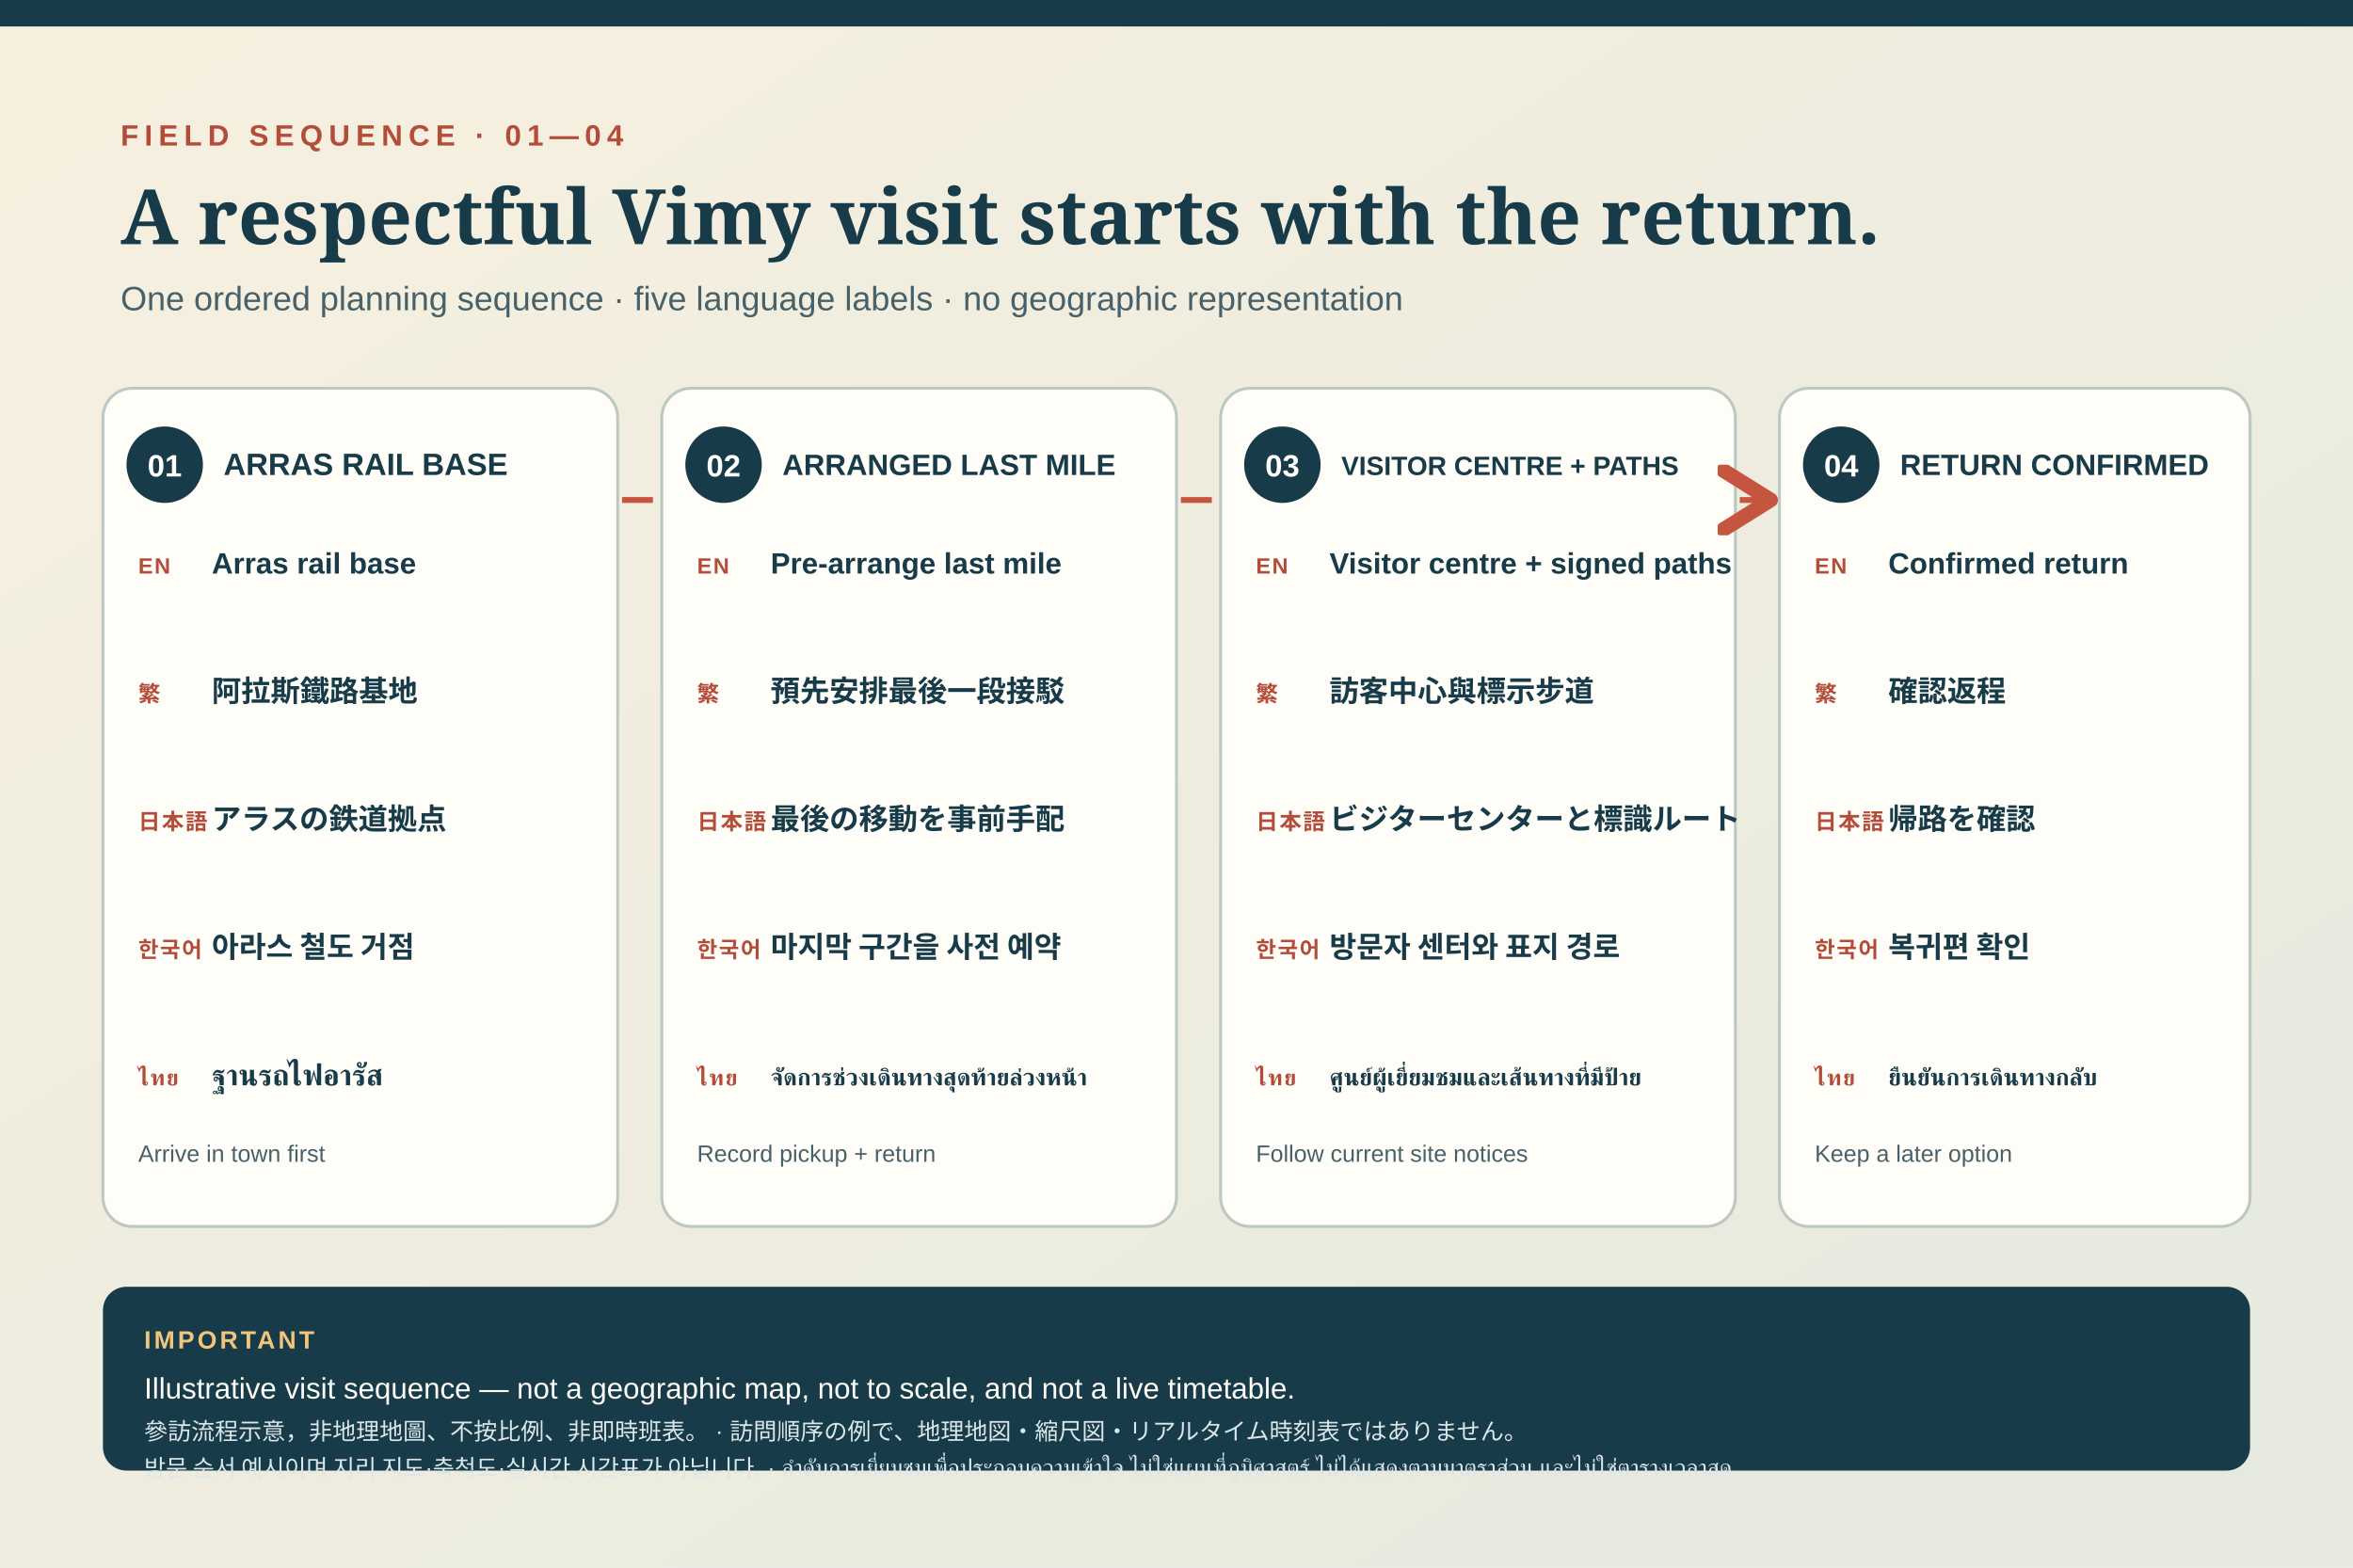
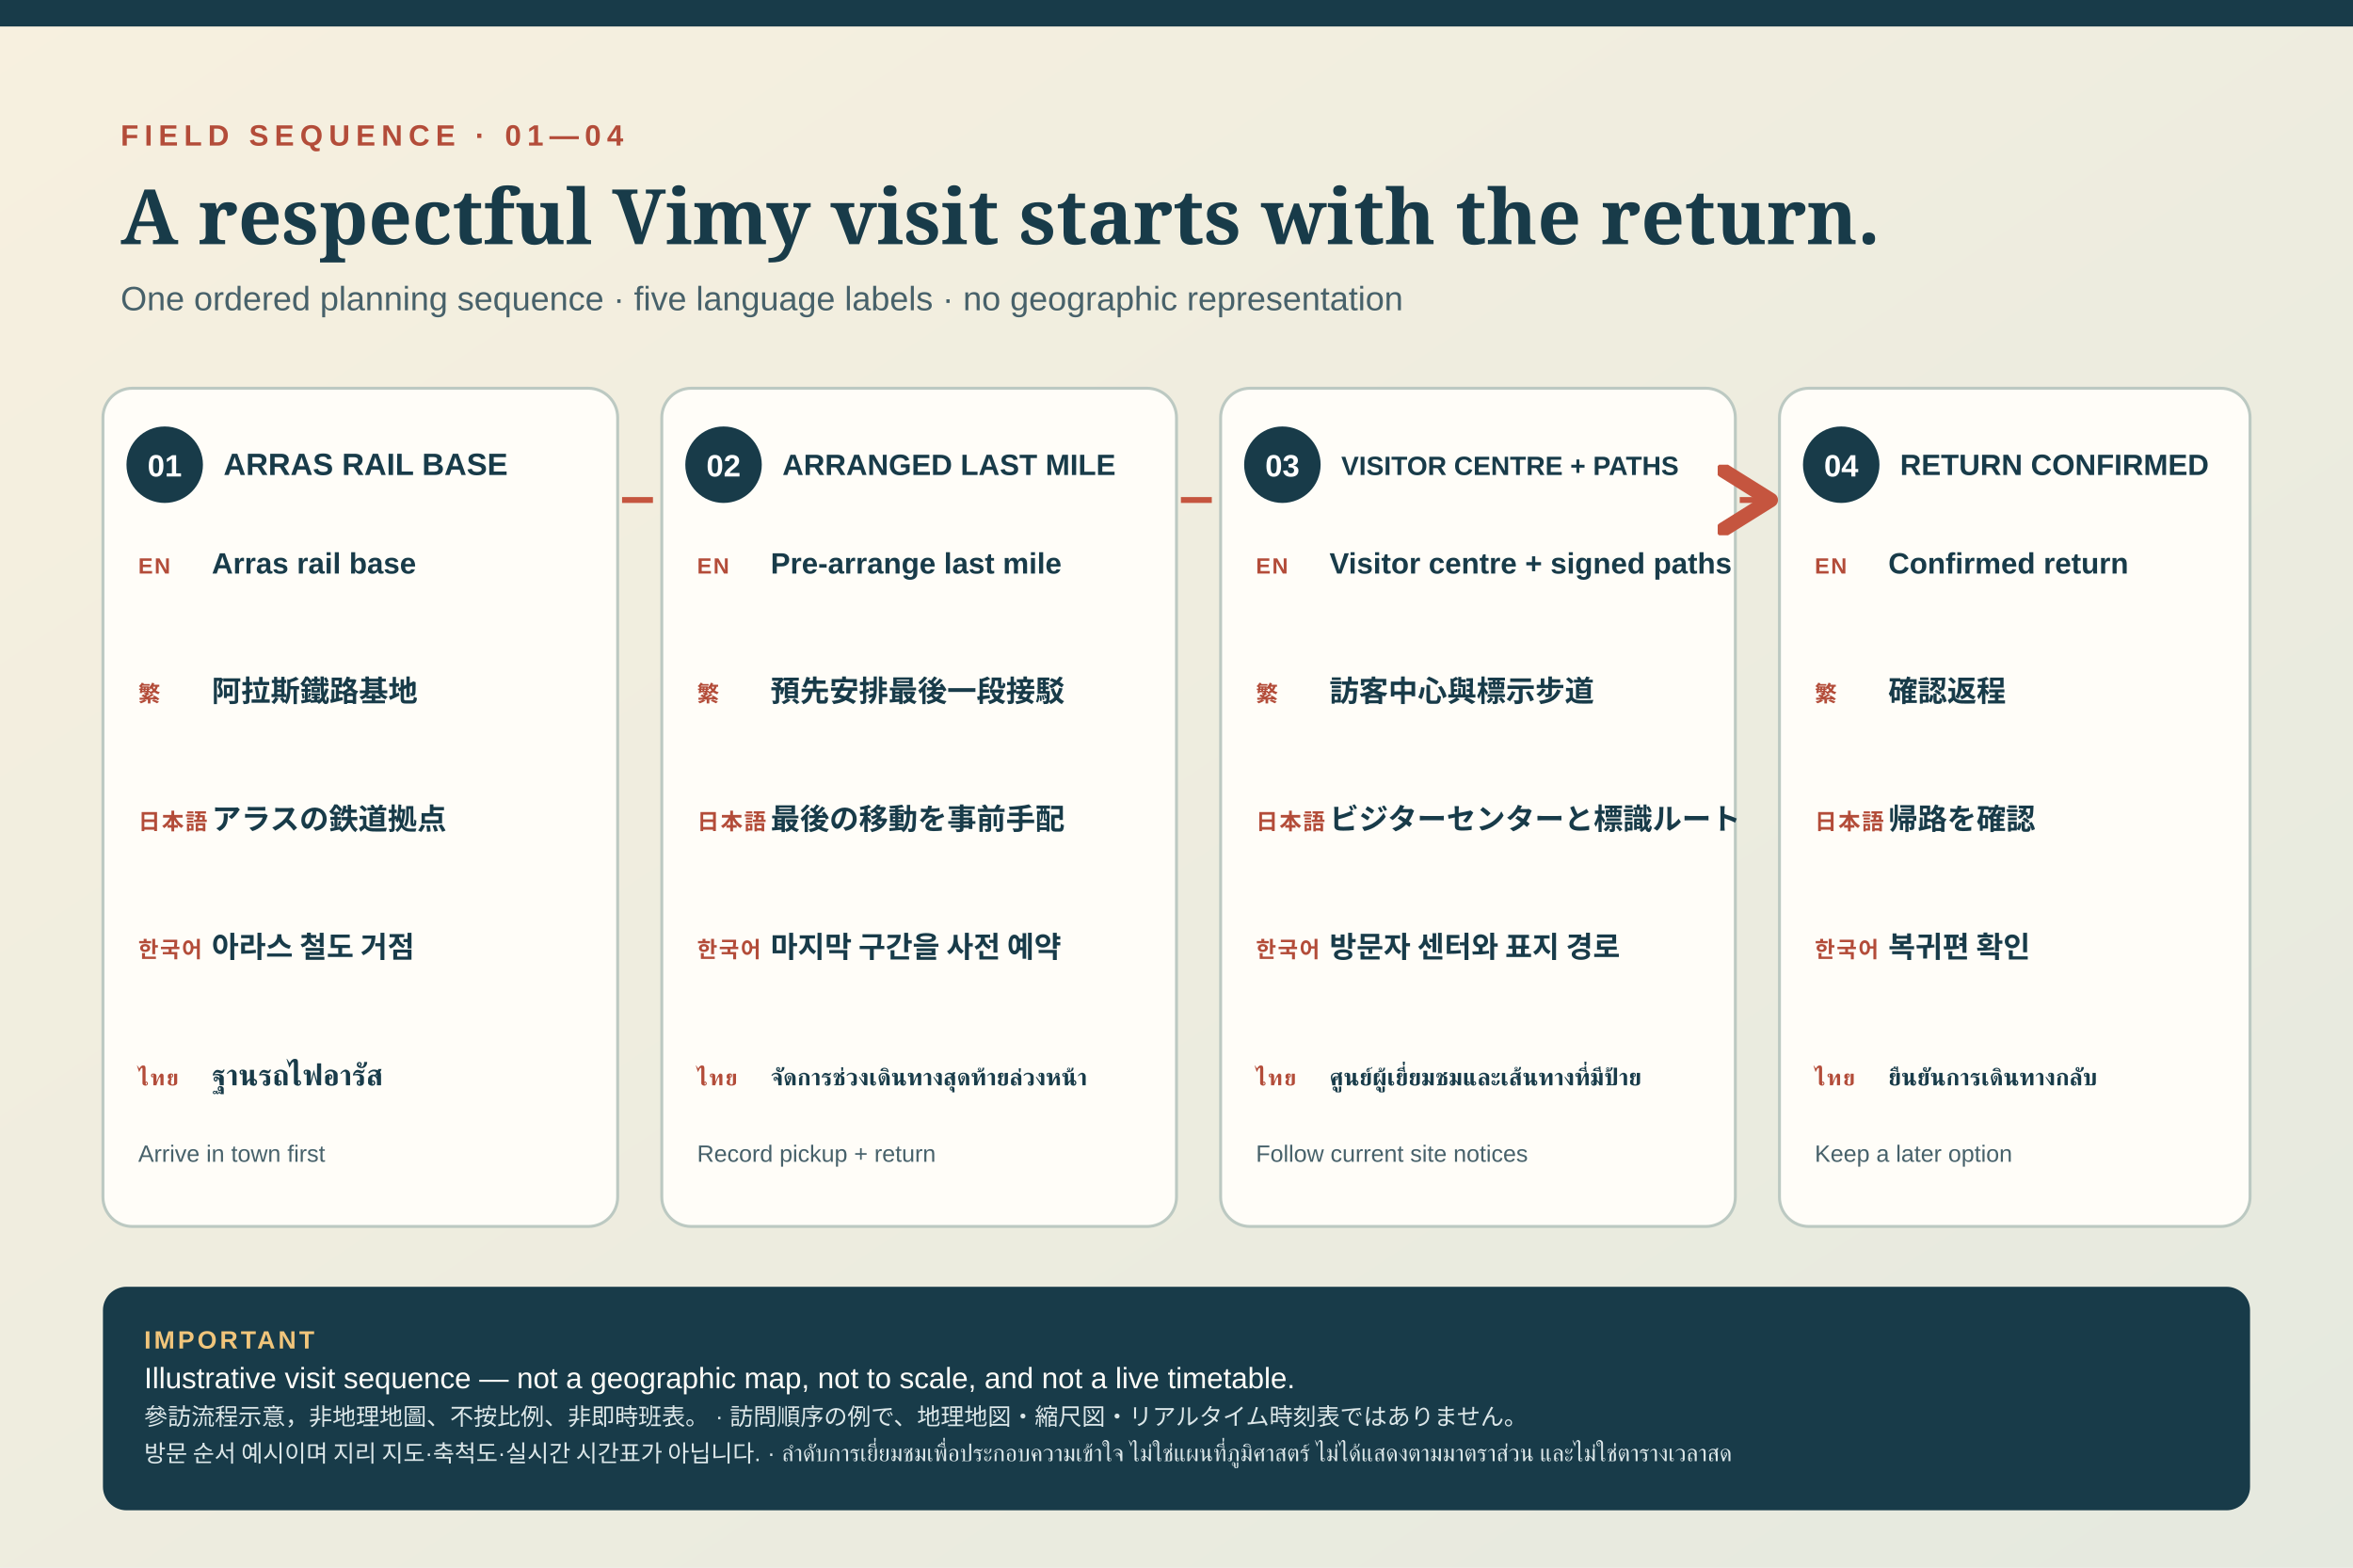
<svg xmlns="http://www.w3.org/2000/svg" viewBox="0 0 1600 1066" role="img" aria-labelledby="title description">
  <defs>
    <linearGradient id="paper" x1="0" x2="1" y1="0" y2="1">
      <stop offset="0" stop-color="#f7f0df" />
      <stop offset="1" stop-color="#e5e9df" />
    </linearGradient>
    <marker id="arrow" markerWidth="12" markerHeight="12" refX="9" refY="6" orient="auto">
      <path d="M1 1l8 5-8 5" fill="none" stroke="#c5553f" stroke-width="2.5" stroke-linecap="round" stroke-linejoin="round" />
    </marker>
  </defs>
  <rect width="1600" height="1066" fill="url(#paper)" />
  <path d="M0 0h1600v18H0z" fill="#183b49" />
  <text x="82" y="99" fill="#b34c39" font-family="Arial, sans-serif" font-size="20" font-weight="700" letter-spacing="4">FIELD SEQUENCE · 01—04</text>
  <text x="82" y="166" fill="#183b49" font-family="Georgia, serif" font-size="52" font-weight="700">A respectful Vimy visit starts with the return.</text>
  <text x="82" y="211" fill="#47616a" font-family="Arial, sans-serif" font-size="23">One ordered planning sequence · five language labels · no geographic representation</text>
  <g font-family="Arial, sans-serif">
    <rect x="70" y="264" width="350" height="570" rx="20" fill="#fffdf8" stroke="#bcc9c2" stroke-width="2" />
    <rect x="450" y="264" width="350" height="570" rx="20" fill="#fffdf8" stroke="#bcc9c2" stroke-width="2" />
    <rect x="830" y="264" width="350" height="570" rx="20" fill="#fffdf8" stroke="#bcc9c2" stroke-width="2" />
    <rect x="1210" y="264" width="320" height="570" rx="20" fill="#fffdf8" stroke="#bcc9c2" stroke-width="2" />
    <path d="M423 340h21M803 340h21M1183 340h21" stroke="#c5553f" stroke-width="4" marker-end="url(#arrow)" />
    <circle cx="112" cy="316" r="26" fill="#183b49" />
    <text x="112" y="324" fill="#fff" text-anchor="middle" font-size="21" font-weight="700">01</text>
    <text x="152" y="323" fill="#183b49" font-size="21" font-weight="700">ARRAS RAIL BASE</text>
    <circle cx="492" cy="316" r="26" fill="#183b49" />
    <text x="492" y="324" fill="#fff" text-anchor="middle" font-size="21" font-weight="700">02</text>
    <text x="532" y="323" fill="#183b49" font-size="20" font-weight="700">ARRANGED LAST MILE</text>
    <circle cx="872" cy="316" r="26" fill="#183b49" />
    <text x="872" y="324" fill="#fff" text-anchor="middle" font-size="21" font-weight="700">03</text>
    <text x="912" y="323" fill="#183b49" font-size="18" font-weight="700">VISITOR CENTRE + PATHS</text>
    <circle cx="1252" cy="316" r="26" fill="#183b49" />
    <text x="1252" y="324" fill="#fff" text-anchor="middle" font-size="21" font-weight="700">04</text>
    <text x="1292" y="323" fill="#183b49" font-size="20" font-weight="700">RETURN CONFIRMED</text>
    <g fill="#b34c39" font-size="15" font-weight="700" letter-spacing="1">
      <text x="94" y="390">EN</text>
      <text x="94" y="477">繁</text>
      <text x="94" y="564">日本語</text>
      <text x="94" y="651">한국어</text>
      <text x="94" y="738">ไทย</text>
      <text x="474" y="390">EN</text>
      <text x="474" y="477">繁</text>
      <text x="474" y="564">日本語</text>
      <text x="474" y="651">한국어</text>
      <text x="474" y="738">ไทย</text>
      <text x="854" y="390">EN</text>
      <text x="854" y="477">繁</text>
      <text x="854" y="564">日本語</text>
      <text x="854" y="651">한국어</text>
      <text x="854" y="738">ไทย</text>
      <text x="1234" y="390">EN</text>
      <text x="1234" y="477">繁</text>
      <text x="1234" y="564">日本語</text>
      <text x="1234" y="651">한국어</text>
      <text x="1234" y="738">ไทย</text>
    </g>
    <g fill="#183b49" font-size="20" font-weight="600">
      <text x="144" y="390">Arras rail base</text>
      <text x="144" y="477">阿拉斯鐵路基地</text>
      <text x="144" y="564">アラスの鉄道拠点</text>
      <text x="144" y="651">아라스 철도 거점</text>
      <text x="144" y="738">ฐานรถไฟอารัส</text>
      <text x="524" y="390">Pre-arrange last mile</text>
      <text x="524" y="477">預先安排最後一段接駁</text>
      <text x="524" y="564" textLength="248" lengthAdjust="spacingAndGlyphs">最後の移動を事前手配</text>
      <text x="524" y="651">마지막 구간을 사전 예약</text>
      <text x="524" y="738" font-size="16" textLength="248" lengthAdjust="spacingAndGlyphs">จัดการช่วงเดินทางสุดท้ายล่วงหน้า</text>
      <text x="904" y="390" textLength="248" lengthAdjust="spacingAndGlyphs">Visitor centre + signed paths</text>
      <text x="904" y="477">訪客中心與標示步道</text>
      <text x="904" y="564" textLength="248" lengthAdjust="spacingAndGlyphs">ビジターセンターと標識ルート</text>
      <text x="904" y="651">방문자 센터와 표지 경로</text>
      <text x="904" y="738" font-size="16" textLength="248" lengthAdjust="spacingAndGlyphs">ศูนย์ผู้เยี่ยมชมและเส้นทางที่มีป้าย</text>
      <text x="1284" y="390">Confirmed return</text>
      <text x="1284" y="477">確認返程</text>
      <text x="1284" y="564">帰路を確認</text>
      <text x="1284" y="651">복귀편 확인</text>
      <text x="1284" y="738" font-size="16" textLength="224" lengthAdjust="spacingAndGlyphs">ยืนยันการเดินทางกลับ</text>
    </g>
    <g fill="#47616a" font-size="16">
      <text x="94" y="790">Arrive in town first</text>
      <text x="474" y="790">Record pickup + return</text>
      <text x="854" y="790">Follow current site notices</text>
      <text x="1234" y="790">Keep a later option</text>
    </g>
  </g>
-   <rect x="70" y="875" width="1460" height="125" rx="16" fill="#183b49" />
+   <rect x="70" y="875" width="1460" height="152" rx="16" fill="#183b49" />
  <text x="98" y="917" fill="#f1c57b" font-family="Arial, sans-serif" font-size="17" font-weight="700" letter-spacing="2">IMPORTANT</text>
-   <text x="98" y="951" fill="#fffdf8" font-family="Arial, sans-serif" font-size="20">Illustrative visit sequence — not a geographic map, not to scale, and not a live timetable.</text>
-   <text x="98" y="979" fill="#dce7e9" font-family="Arial, sans-serif" font-size="16">參訪流程示意，非地理地圖、不按比例、非即時班表。 · 訪問順序の例で、地理地図・縮尺図・リアルタイム時刻表ではありません。</text>
-   <text x="98" y="1004" fill="#dce7e9" font-family="Arial, sans-serif" font-size="16">방문 순서 예시이며 지리 지도·축척도·실시간 시간표가 아닙니다. · ลำดับการเยี่ยมชมเพื่อประกอบความเข้าใจ ไม่ใช่แผนที่ภูมิศาสตร์ ไม่ได้แสดงตามมาตราส่วน และไม่ใช่ตารางเวลาสด</text>
+   <text x="98" y="944" fill="#fffdf8" font-family="Arial, sans-serif" font-size="20">Illustrative visit sequence — not a geographic map, not to scale, and not a live timetable.</text>
+   <text x="98" y="969" fill="#dce7e9" font-family="Arial, sans-serif" font-size="16">參訪流程示意，非地理地圖、不按比例、非即時班表。 · 訪問順序の例で、地理地図・縮尺図・リアルタイム時刻表ではありません。</text>
+   <text x="98" y="994" fill="#dce7e9" font-family="Arial, sans-serif" font-size="16">방문 순서 예시이며 지리 지도·축척도·실시간 시간표가 아닙니다. · ลำดับการเยี่ยมชมเพื่อประกอบความเข้าใจ ไม่ใช่แผนที่ภูมิศาสตร์ ไม่ได้แสดงตามมาตราส่วน และไม่ใช่ตารางเวลาสด</text>
</svg>
